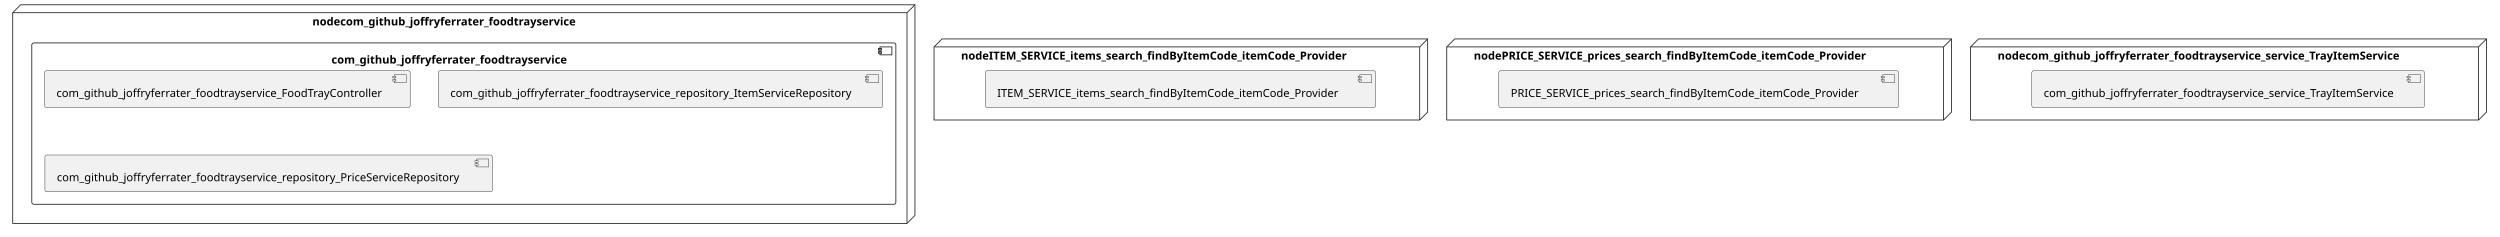
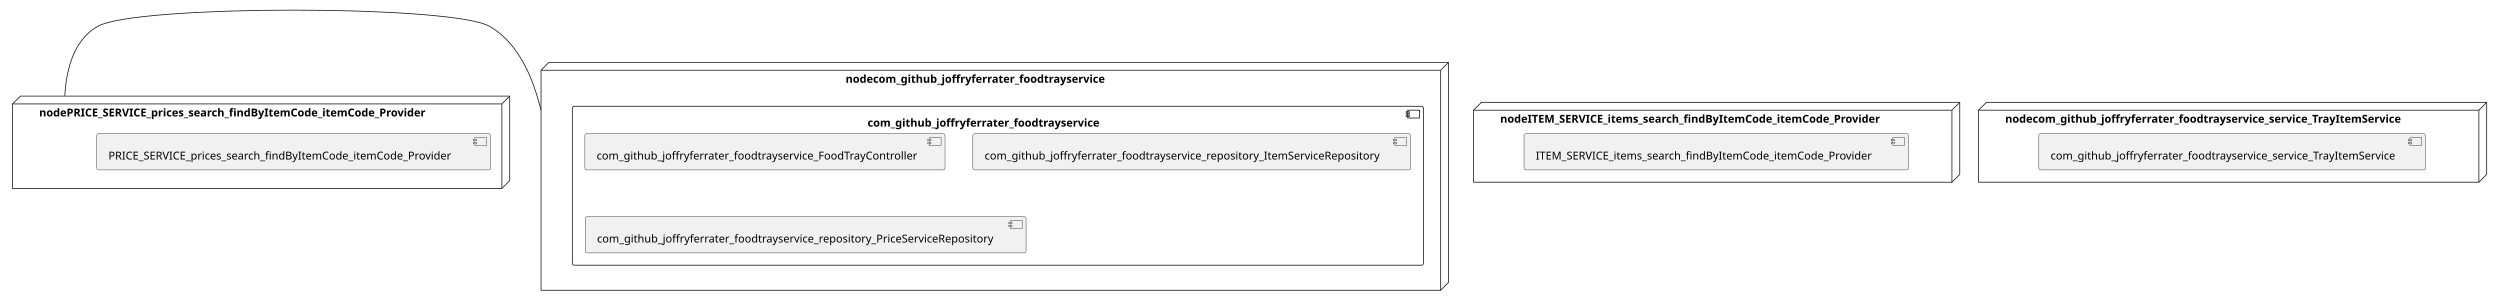
- <svg xmlns="http://www.w3.org/2000/svg" xmlns:xlink="http://www.w3.org/1999/xlink" contentStyleType="text/css" height="298px" preserveAspectRatio="none" style="width:3145px;height:298px;background:#FFFFFF;" version="1.1" viewBox="0 0 3145 298" width="3145px" zoomAndPan="magnify">
+ <svg xmlns="http://www.w3.org/2000/svg" xmlns:xlink="http://www.w3.org/1999/xlink" contentStyleType="text/css" height="387px" preserveAspectRatio="none" style="width:3193px;height:387px;background:#FFFFFF;" version="1.1" viewBox="0 0 3193 387" width="3193px" zoomAndPan="magnify">
  <defs />
  <g>
    <g id="cluster_nodecom_github_joffryferrater_foodtrayservice">
-       <polygon fill="none" points="16,16,26,6,1151,6,1151,271,1141,281,16,281,16,16" style="stroke:#181818;stroke-width:1.0;" />
-       <line style="stroke:#181818;stroke-width:1.0;" x1="1141" x2="1151" y1="16" y2="6" />
-       <line style="stroke:#181818;stroke-width:1.0;" x1="16" x2="1141" y1="16" y2="16" />
-       <line style="stroke:#181818;stroke-width:1.0;" x1="1141" x2="1141" y1="16" y2="281" />
-       <text fill="#000000" font-family="sans-serif" font-size="14" font-weight="bold" lengthAdjust="spacing" textLength="373" x="393" y="31.995">nodecom_github_joffryferrater_foodtrayservice</text>
+       <polygon fill="none" points="691,89.73,701,79.73,1850,79.73,1850,360.73,1840,370.73,691,370.73,691,89.73" style="stroke:#181818;stroke-width:1.0;" />
+       <line style="stroke:#181818;stroke-width:1.0;" x1="1840" x2="1850" y1="89.73" y2="79.73" />
+       <line style="stroke:#181818;stroke-width:1.0;" x1="691" x2="1840" y1="89.73" y2="89.73" />
+       <line style="stroke:#181818;stroke-width:1.0;" x1="1840" x2="1840" y1="89.73" y2="370.73" />
+       <text fill="#000000" font-family="sans-serif" font-size="14" font-weight="bold" lengthAdjust="spacing" textLength="373" x="1080" y="105.725">nodecom_github_joffryferrater_foodtrayservice</text>
    </g>
    <g id="cluster_com_github_joffryferrater_foodtrayservice">
-       <rect fill="none" height="203" rx="2.5" ry="2.5" style="stroke:#181818;stroke-width:1.0;" width="1087" x="40" y="54" />
-       <rect fill="none" height="10" style="stroke:#181818;stroke-width:1.0;" width="15" x="1107" y="59" />
-       <rect fill="none" height="2" style="stroke:#181818;stroke-width:1.0;" width="4" x="1105" y="61" />
-       <rect fill="none" height="2" style="stroke:#181818;stroke-width:1.0;" width="4" x="1105" y="65" />
-       <text fill="#000000" font-family="sans-serif" font-size="14" font-weight="bold" lengthAdjust="spacing" textLength="333" x="417" y="79.995">com_github_joffryferrater_foodtrayservice</text>
+       <rect fill="none" height="203" rx="2.5" ry="2.5" style="stroke:#181818;stroke-width:1.0;" width="1087" x="731" y="135.73" />
+       <rect fill="none" height="10" style="stroke:#181818;stroke-width:1.0;" width="15" x="1798" y="140.73" />
+       <rect fill="none" height="2" style="stroke:#181818;stroke-width:1.0;" width="4" x="1796" y="142.73" />
+       <rect fill="none" height="2" style="stroke:#181818;stroke-width:1.0;" width="4" x="1796" y="146.73" />
+       <text fill="#000000" font-family="sans-serif" font-size="14" font-weight="bold" lengthAdjust="spacing" textLength="333" x="1108" y="161.725">com_github_joffryferrater_foodtrayservice</text>
    </g>
    <g id="cluster_nodeITEM_SERVICE_items_search_findByItemCode_itemCode_Provider">
-       <polygon fill="none" points="1175,59,1185,49,1796,49,1796,141,1786,151,1175,151,1175,59" style="stroke:#181818;stroke-width:1.0;" />
-       <line style="stroke:#181818;stroke-width:1.0;" x1="1786" x2="1796" y1="59" y2="49" />
-       <line style="stroke:#181818;stroke-width:1.0;" x1="1175" x2="1786" y1="59" y2="59" />
-       <line style="stroke:#181818;stroke-width:1.0;" x1="1786" x2="1786" y1="59" y2="151" />
-       <text fill="#000000" font-family="sans-serif" font-size="14" font-weight="bold" lengthAdjust="spacing" textLength="545" x="1209" y="74.995">nodeITEM_SERVICE_items_search_findByItemCode_itemCode_Provider</text>
+       <polygon fill="none" points="1882,140.73,1892,130.73,2503,130.73,2503,222.73,2493,232.73,1882,232.73,1882,140.73" style="stroke:#181818;stroke-width:1.0;" />
+       <line style="stroke:#181818;stroke-width:1.0;" x1="2493" x2="2503" y1="140.73" y2="130.73" />
+       <line style="stroke:#181818;stroke-width:1.0;" x1="1882" x2="2493" y1="140.73" y2="140.73" />
+       <line style="stroke:#181818;stroke-width:1.0;" x1="2493" x2="2493" y1="140.73" y2="232.73" />
+       <text fill="#000000" font-family="sans-serif" font-size="14" font-weight="bold" lengthAdjust="spacing" textLength="545" x="1916" y="156.725">nodeITEM_SERVICE_items_search_findByItemCode_itemCode_Provider</text>
    </g>
    <g id="cluster_nodePRICE_SERVICE_prices_search_findByItemCode_itemCode_Provider">
-       <polygon fill="none" points="1820,59,1830,49,2455,49,2455,141,2445,151,1820,151,1820,59" style="stroke:#181818;stroke-width:1.0;" />
-       <line style="stroke:#181818;stroke-width:1.0;" x1="2445" x2="2455" y1="59" y2="49" />
-       <line style="stroke:#181818;stroke-width:1.0;" x1="1820" x2="2445" y1="59" y2="59" />
-       <line style="stroke:#181818;stroke-width:1.0;" x1="2445" x2="2445" y1="59" y2="151" />
-       <text fill="#000000" font-family="sans-serif" font-size="14" font-weight="bold" lengthAdjust="spacing" textLength="559" x="1854" y="74.995">nodePRICE_SERVICE_prices_search_findByItemCode_itemCode_Provider</text>
+       <polygon fill="none" points="16,132.73,26,122.73,651,122.73,651,230.73,641,240.73,16,240.73,16,132.73" style="stroke:#181818;stroke-width:1.0;" />
+       <line style="stroke:#181818;stroke-width:1.0;" x1="641" x2="651" y1="132.73" y2="122.73" />
+       <line style="stroke:#181818;stroke-width:1.0;" x1="16" x2="641" y1="132.73" y2="132.73" />
+       <line style="stroke:#181818;stroke-width:1.0;" x1="641" x2="641" y1="132.73" y2="240.73" />
+       <text fill="#000000" font-family="sans-serif" font-size="14" font-weight="bold" lengthAdjust="spacing" textLength="559" x="50" y="148.725">nodePRICE_SERVICE_prices_search_findByItemCode_itemCode_Provider</text>
    </g>
    <g id="cluster_nodecom_github_joffryferrater_foodtrayservice_service_TrayItemService">
-       <polygon fill="none" points="2479,59,2489,49,3128,49,3128,141,3118,151,2479,151,2479,59" style="stroke:#181818;stroke-width:1.0;" />
-       <line style="stroke:#181818;stroke-width:1.0;" x1="3118" x2="3128" y1="59" y2="49" />
-       <line style="stroke:#181818;stroke-width:1.0;" x1="2479" x2="3118" y1="59" y2="59" />
-       <line style="stroke:#181818;stroke-width:1.0;" x1="3118" x2="3118" y1="59" y2="151" />
-       <text fill="#000000" font-family="sans-serif" font-size="14" font-weight="bold" lengthAdjust="spacing" textLength="573" x="2513" y="74.995">nodecom_github_joffryferrater_foodtrayservice_service_TrayItemService</text>
+       <polygon fill="none" points="2527,140.73,2537,130.73,3176,130.73,3176,222.73,3166,232.73,2527,232.73,2527,140.73" style="stroke:#181818;stroke-width:1.0;" />
+       <line style="stroke:#181818;stroke-width:1.0;" x1="3166" x2="3176" y1="140.73" y2="130.73" />
+       <line style="stroke:#181818;stroke-width:1.0;" x1="2527" x2="3166" y1="140.73" y2="140.73" />
+       <line style="stroke:#181818;stroke-width:1.0;" x1="3166" x2="3166" y1="140.73" y2="232.73" />
+       <text fill="#000000" font-family="sans-serif" font-size="14" font-weight="bold" lengthAdjust="spacing" textLength="573" x="2561" y="156.725">nodecom_github_joffryferrater_foodtrayservice_service_TrayItemService</text>
    </g>
    <g id="elem_com_github_joffryferrater_foodtrayservice_FoodTrayController">
-       <a href="jferrater-tap-and-eat-microservices.system#_1MesgEfQEe-OwaF8FcLJtA" target="_top" title="jferrater-tap-and-eat-microservices.system#_1MesgEfQEe-OwaF8FcLJtA" xlink:actuate="onRequest" xlink:href="jferrater-tap-and-eat-microservices.system#_1MesgEfQEe-OwaF8FcLJtA" xlink:show="new" xlink:title="jferrater-tap-and-eat-microservices.system#_1MesgEfQEe-OwaF8FcLJtA" xlink:type="simple">
-         <rect fill="#F1F1F1" height="46.297" rx="2.5" ry="2.5" style="stroke:#181818;stroke-width:0.5;" width="460" x="56" y="89" />
-         <rect fill="#F1F1F1" height="10" style="stroke:#181818;stroke-width:0.5;" width="15" x="496" y="94" />
-         <rect fill="#F1F1F1" height="2" style="stroke:#181818;stroke-width:0.5;" width="4" x="494" y="96" />
-         <rect fill="#F1F1F1" height="2" style="stroke:#181818;stroke-width:0.5;" width="4" x="494" y="100" />
-         <text fill="#000000" font-family="sans-serif" font-size="14" lengthAdjust="spacing" textLength="420" x="71" y="121.995">com_github_joffryferrater_foodtrayservice_FoodTrayController</text>
+       <a href="jferrater-tap-and-eat-microservices.system#_vMcDUkiZEe-PL-P900t-jg" target="_top" title="jferrater-tap-and-eat-microservices.system#_vMcDUkiZEe-PL-P900t-jg" xlink:actuate="onRequest" xlink:href="jferrater-tap-and-eat-microservices.system#_vMcDUkiZEe-PL-P900t-jg" xlink:show="new" xlink:title="jferrater-tap-and-eat-microservices.system#_vMcDUkiZEe-PL-P900t-jg" xlink:type="simple">
+         <rect fill="#F1F1F1" height="46.297" rx="2.5" ry="2.5" style="stroke:#181818;stroke-width:0.5;" width="460" x="747" y="170.73" />
+         <rect fill="#F1F1F1" height="10" style="stroke:#181818;stroke-width:0.5;" width="15" x="1187" y="175.73" />
+         <rect fill="#F1F1F1" height="2" style="stroke:#181818;stroke-width:0.5;" width="4" x="1185" y="177.73" />
+         <rect fill="#F1F1F1" height="2" style="stroke:#181818;stroke-width:0.5;" width="4" x="1185" y="181.73" />
+         <text fill="#000000" font-family="sans-serif" font-size="14" lengthAdjust="spacing" textLength="420" x="762" y="203.725">com_github_joffryferrater_foodtrayservice_FoodTrayController</text>
      </a>
    </g>
    <g id="elem_com_github_joffryferrater_foodtrayservice_repository_ItemServiceRepository">
-       <a href="jferrater-tap-and-eat-microservices.system#_1MesgEfQEe-OwaF8FcLJtA" target="_top" title="jferrater-tap-and-eat-microservices.system#_1MesgEfQEe-OwaF8FcLJtA" xlink:actuate="onRequest" xlink:href="jferrater-tap-and-eat-microservices.system#_1MesgEfQEe-OwaF8FcLJtA" xlink:show="new" xlink:title="jferrater-tap-and-eat-microservices.system#_1MesgEfQEe-OwaF8FcLJtA" xlink:type="simple">
-         <rect fill="#F1F1F1" height="46.297" rx="2.5" ry="2.5" style="stroke:#181818;stroke-width:0.5;" width="559" x="551.5" y="89" />
-         <rect fill="#F1F1F1" height="10" style="stroke:#181818;stroke-width:0.5;" width="15" x="1090.5" y="94" />
-         <rect fill="#F1F1F1" height="2" style="stroke:#181818;stroke-width:0.5;" width="4" x="1088.5" y="96" />
-         <rect fill="#F1F1F1" height="2" style="stroke:#181818;stroke-width:0.5;" width="4" x="1088.5" y="100" />
-         <text fill="#000000" font-family="sans-serif" font-size="14" lengthAdjust="spacing" textLength="519" x="566.5" y="121.995">com_github_joffryferrater_foodtrayservice_repository_ItemServiceRepository</text>
+       <a href="jferrater-tap-and-eat-microservices.system#_vMcDUkiZEe-PL-P900t-jg" target="_top" title="jferrater-tap-and-eat-microservices.system#_vMcDUkiZEe-PL-P900t-jg" xlink:actuate="onRequest" xlink:href="jferrater-tap-and-eat-microservices.system#_vMcDUkiZEe-PL-P900t-jg" xlink:show="new" xlink:title="jferrater-tap-and-eat-microservices.system#_vMcDUkiZEe-PL-P900t-jg" xlink:type="simple">
+         <rect fill="#F1F1F1" height="46.297" rx="2.5" ry="2.5" style="stroke:#181818;stroke-width:0.5;" width="559" x="1242.5" y="170.73" />
+         <rect fill="#F1F1F1" height="10" style="stroke:#181818;stroke-width:0.5;" width="15" x="1781.5" y="175.73" />
+         <rect fill="#F1F1F1" height="2" style="stroke:#181818;stroke-width:0.5;" width="4" x="1779.5" y="177.73" />
+         <rect fill="#F1F1F1" height="2" style="stroke:#181818;stroke-width:0.5;" width="4" x="1779.5" y="181.73" />
+         <text fill="#000000" font-family="sans-serif" font-size="14" lengthAdjust="spacing" textLength="519" x="1257.5" y="203.725">com_github_joffryferrater_foodtrayservice_repository_ItemServiceRepository</text>
      </a>
    </g>
    <g id="elem_com_github_joffryferrater_foodtrayservice_repository_PriceServiceRepository">
-       <a href="jferrater-tap-and-eat-microservices.system#_1MesgEfQEe-OwaF8FcLJtA" target="_top" title="jferrater-tap-and-eat-microservices.system#_1MesgEfQEe-OwaF8FcLJtA" xlink:actuate="onRequest" xlink:href="jferrater-tap-and-eat-microservices.system#_1MesgEfQEe-OwaF8FcLJtA" xlink:show="new" xlink:title="jferrater-tap-and-eat-microservices.system#_1MesgEfQEe-OwaF8FcLJtA" xlink:type="simple">
-         <rect fill="#F1F1F1" height="46.297" rx="2.5" ry="2.5" style="stroke:#181818;stroke-width:0.5;" width="563" x="56.5" y="195" />
-         <rect fill="#F1F1F1" height="10" style="stroke:#181818;stroke-width:0.5;" width="15" x="599.5" y="200" />
-         <rect fill="#F1F1F1" height="2" style="stroke:#181818;stroke-width:0.5;" width="4" x="597.5" y="202" />
-         <rect fill="#F1F1F1" height="2" style="stroke:#181818;stroke-width:0.5;" width="4" x="597.5" y="206" />
-         <text fill="#000000" font-family="sans-serif" font-size="14" lengthAdjust="spacing" textLength="523" x="71.5" y="227.995">com_github_joffryferrater_foodtrayservice_repository_PriceServiceRepository</text>
+       <a href="jferrater-tap-and-eat-microservices.system#_vMcDUkiZEe-PL-P900t-jg" target="_top" title="jferrater-tap-and-eat-microservices.system#_vMcDUkiZEe-PL-P900t-jg" xlink:actuate="onRequest" xlink:href="jferrater-tap-and-eat-microservices.system#_vMcDUkiZEe-PL-P900t-jg" xlink:show="new" xlink:title="jferrater-tap-and-eat-microservices.system#_vMcDUkiZEe-PL-P900t-jg" xlink:type="simple">
+         <rect fill="#F1F1F1" height="46.297" rx="2.5" ry="2.5" style="stroke:#181818;stroke-width:0.5;" width="563" x="747.5" y="276.73" />
+         <rect fill="#F1F1F1" height="10" style="stroke:#181818;stroke-width:0.5;" width="15" x="1290.5" y="281.73" />
+         <rect fill="#F1F1F1" height="2" style="stroke:#181818;stroke-width:0.5;" width="4" x="1288.5" y="283.73" />
+         <rect fill="#F1F1F1" height="2" style="stroke:#181818;stroke-width:0.5;" width="4" x="1288.5" y="287.73" />
+         <text fill="#000000" font-family="sans-serif" font-size="14" lengthAdjust="spacing" textLength="523" x="762.5" y="309.725">com_github_joffryferrater_foodtrayservice_repository_PriceServiceRepository</text>
      </a>
    </g>
    <g id="elem_ITEM_SERVICE_items_search_findByItemCode_itemCode_Provider">
-       <a href="jferrater-tap-and-eat-microservices.system#_1MesgEfQEe-OwaF8FcLJtA" target="_top" title="jferrater-tap-and-eat-microservices.system#_1MesgEfQEe-OwaF8FcLJtA" xlink:actuate="onRequest" xlink:href="jferrater-tap-and-eat-microservices.system#_1MesgEfQEe-OwaF8FcLJtA" xlink:show="new" xlink:title="jferrater-tap-and-eat-microservices.system#_1MesgEfQEe-OwaF8FcLJtA" xlink:type="simple">
-         <rect fill="#F1F1F1" height="46.297" rx="2.5" ry="2.5" style="stroke:#181818;stroke-width:0.5;" width="491" x="1239.5" y="89" />
-         <rect fill="#F1F1F1" height="10" style="stroke:#181818;stroke-width:0.5;" width="15" x="1710.5" y="94" />
-         <rect fill="#F1F1F1" height="2" style="stroke:#181818;stroke-width:0.5;" width="4" x="1708.5" y="96" />
-         <rect fill="#F1F1F1" height="2" style="stroke:#181818;stroke-width:0.5;" width="4" x="1708.5" y="100" />
-         <text fill="#000000" font-family="sans-serif" font-size="14" lengthAdjust="spacing" textLength="451" x="1254.5" y="121.995">ITEM_SERVICE_items_search_findByItemCode_itemCode_Provider</text>
+       <a href="jferrater-tap-and-eat-microservices.system#_vMcDUkiZEe-PL-P900t-jg" target="_top" title="jferrater-tap-and-eat-microservices.system#_vMcDUkiZEe-PL-P900t-jg" xlink:actuate="onRequest" xlink:href="jferrater-tap-and-eat-microservices.system#_vMcDUkiZEe-PL-P900t-jg" xlink:show="new" xlink:title="jferrater-tap-and-eat-microservices.system#_vMcDUkiZEe-PL-P900t-jg" xlink:type="simple">
+         <rect fill="#F1F1F1" height="46.297" rx="2.5" ry="2.5" style="stroke:#181818;stroke-width:0.5;" width="491" x="1946.5" y="170.73" />
+         <rect fill="#F1F1F1" height="10" style="stroke:#181818;stroke-width:0.5;" width="15" x="2417.5" y="175.73" />
+         <rect fill="#F1F1F1" height="2" style="stroke:#181818;stroke-width:0.5;" width="4" x="2415.5" y="177.73" />
+         <rect fill="#F1F1F1" height="2" style="stroke:#181818;stroke-width:0.5;" width="4" x="2415.5" y="181.73" />
+         <text fill="#000000" font-family="sans-serif" font-size="14" lengthAdjust="spacing" textLength="451" x="1961.5" y="203.725">ITEM_SERVICE_items_search_findByItemCode_itemCode_Provider</text>
      </a>
    </g>
    <g id="elem_PRICE_SERVICE_prices_search_findByItemCode_itemCode_Provider">
-       <a href="jferrater-tap-and-eat-microservices.system#_1MesgEfQEe-OwaF8FcLJtA" target="_top" title="jferrater-tap-and-eat-microservices.system#_1MesgEfQEe-OwaF8FcLJtA" xlink:actuate="onRequest" xlink:href="jferrater-tap-and-eat-microservices.system#_1MesgEfQEe-OwaF8FcLJtA" xlink:show="new" xlink:title="jferrater-tap-and-eat-microservices.system#_1MesgEfQEe-OwaF8FcLJtA" xlink:type="simple">
-         <rect fill="#F1F1F1" height="46.297" rx="2.5" ry="2.5" style="stroke:#181818;stroke-width:0.5;" width="503" x="1885.5" y="89" />
-         <rect fill="#F1F1F1" height="10" style="stroke:#181818;stroke-width:0.5;" width="15" x="2368.5" y="94" />
-         <rect fill="#F1F1F1" height="2" style="stroke:#181818;stroke-width:0.5;" width="4" x="2366.5" y="96" />
-         <rect fill="#F1F1F1" height="2" style="stroke:#181818;stroke-width:0.5;" width="4" x="2366.5" y="100" />
-         <text fill="#000000" font-family="sans-serif" font-size="14" lengthAdjust="spacing" textLength="463" x="1900.5" y="121.995">PRICE_SERVICE_prices_search_findByItemCode_itemCode_Provider</text>
+       <a href="jferrater-tap-and-eat-microservices.system#_vMcDUkiZEe-PL-P900t-jg" target="_top" title="jferrater-tap-and-eat-microservices.system#_vMcDUkiZEe-PL-P900t-jg" xlink:actuate="onRequest" xlink:href="jferrater-tap-and-eat-microservices.system#_vMcDUkiZEe-PL-P900t-jg" xlink:show="new" xlink:title="jferrater-tap-and-eat-microservices.system#_vMcDUkiZEe-PL-P900t-jg" xlink:type="simple">
+         <rect fill="#F1F1F1" height="46.297" rx="2.5" ry="2.5" style="stroke:#181818;stroke-width:0.5;" width="503" x="123.5" y="170.73" />
+         <rect fill="#F1F1F1" height="10" style="stroke:#181818;stroke-width:0.5;" width="15" x="606.5" y="175.73" />
+         <rect fill="#F1F1F1" height="2" style="stroke:#181818;stroke-width:0.5;" width="4" x="604.5" y="177.73" />
+         <rect fill="#F1F1F1" height="2" style="stroke:#181818;stroke-width:0.5;" width="4" x="604.5" y="181.73" />
+         <text fill="#000000" font-family="sans-serif" font-size="14" lengthAdjust="spacing" textLength="463" x="138.5" y="203.725">PRICE_SERVICE_prices_search_findByItemCode_itemCode_Provider</text>
      </a>
    </g>
    <g id="elem_com_github_joffryferrater_foodtrayservice_service_TrayItemService">
-       <a href="jferrater-tap-and-eat-microservices.system#_1MesgEfQEe-OwaF8FcLJtA" target="_top" title="jferrater-tap-and-eat-microservices.system#_1MesgEfQEe-OwaF8FcLJtA" xlink:actuate="onRequest" xlink:href="jferrater-tap-and-eat-microservices.system#_1MesgEfQEe-OwaF8FcLJtA" xlink:show="new" xlink:title="jferrater-tap-and-eat-microservices.system#_1MesgEfQEe-OwaF8FcLJtA" xlink:type="simple">
-         <rect fill="#F1F1F1" height="46.297" rx="2.5" ry="2.5" style="stroke:#181818;stroke-width:0.5;" width="494" x="2556" y="89" />
-         <rect fill="#F1F1F1" height="10" style="stroke:#181818;stroke-width:0.5;" width="15" x="3030" y="94" />
-         <rect fill="#F1F1F1" height="2" style="stroke:#181818;stroke-width:0.5;" width="4" x="3028" y="96" />
-         <rect fill="#F1F1F1" height="2" style="stroke:#181818;stroke-width:0.5;" width="4" x="3028" y="100" />
-         <text fill="#000000" font-family="sans-serif" font-size="14" lengthAdjust="spacing" textLength="454" x="2571" y="121.995">com_github_joffryferrater_foodtrayservice_service_TrayItemService</text>
+       <a href="jferrater-tap-and-eat-microservices.system#_vMcDUkiZEe-PL-P900t-jg" target="_top" title="jferrater-tap-and-eat-microservices.system#_vMcDUkiZEe-PL-P900t-jg" xlink:actuate="onRequest" xlink:href="jferrater-tap-and-eat-microservices.system#_vMcDUkiZEe-PL-P900t-jg" xlink:show="new" xlink:title="jferrater-tap-and-eat-microservices.system#_vMcDUkiZEe-PL-P900t-jg" xlink:type="simple">
+         <rect fill="#F1F1F1" height="46.297" rx="2.5" ry="2.5" style="stroke:#181818;stroke-width:0.5;" width="494" x="2604" y="170.73" />
+         <rect fill="#F1F1F1" height="10" style="stroke:#181818;stroke-width:0.5;" width="15" x="3078" y="175.73" />
+         <rect fill="#F1F1F1" height="2" style="stroke:#181818;stroke-width:0.5;" width="4" x="3076" y="177.73" />
+         <rect fill="#F1F1F1" height="2" style="stroke:#181818;stroke-width:0.5;" width="4" x="3076" y="181.73" />
+         <text fill="#000000" font-family="sans-serif" font-size="14" lengthAdjust="spacing" textLength="454" x="2619" y="203.725">com_github_joffryferrater_foodtrayservice_service_TrayItemService</text>
      </a>
+     </g>
+     <g id="link_nodePRICE_SERVICE_prices_search_findByItemCode_itemCode_Provider_nodecom_github_joffryferrater_foodtrayservice">
+       <path d="M82.757,122.392 C82.787,121.85 82.819,121.307 82.853,120.763 C82.921,119.675 82.997,118.585 83.081,117.493 C83.25,115.309 83.453,113.118 83.694,110.924 C84.174,106.537 84.802,102.142 85.606,97.786 C87.212,89.074 89.516,80.519 92.725,72.496 C99.144,56.449 109.183,42.528 124.5,33.73 C172.77,6 577.23,6 625.5,33.73 C657.84,52.305 676.048,89.513 686.249,123.375 C687.524,127.608 688.674,131.788 689.711,135.874 C689.97,136.895 690.222,137.91 690.468,138.919 C690.59,139.424 690.711,139.926 690.83,140.427 " fill="none" id="nodePRICE_SERVICE_prices_search_findByItemCode_itemCode_Provider-nodecom_github_joffryferrater_foodtrayservice" style="stroke:#181818;stroke-width:1.0;" />
    </g>
  </g>
</svg>
